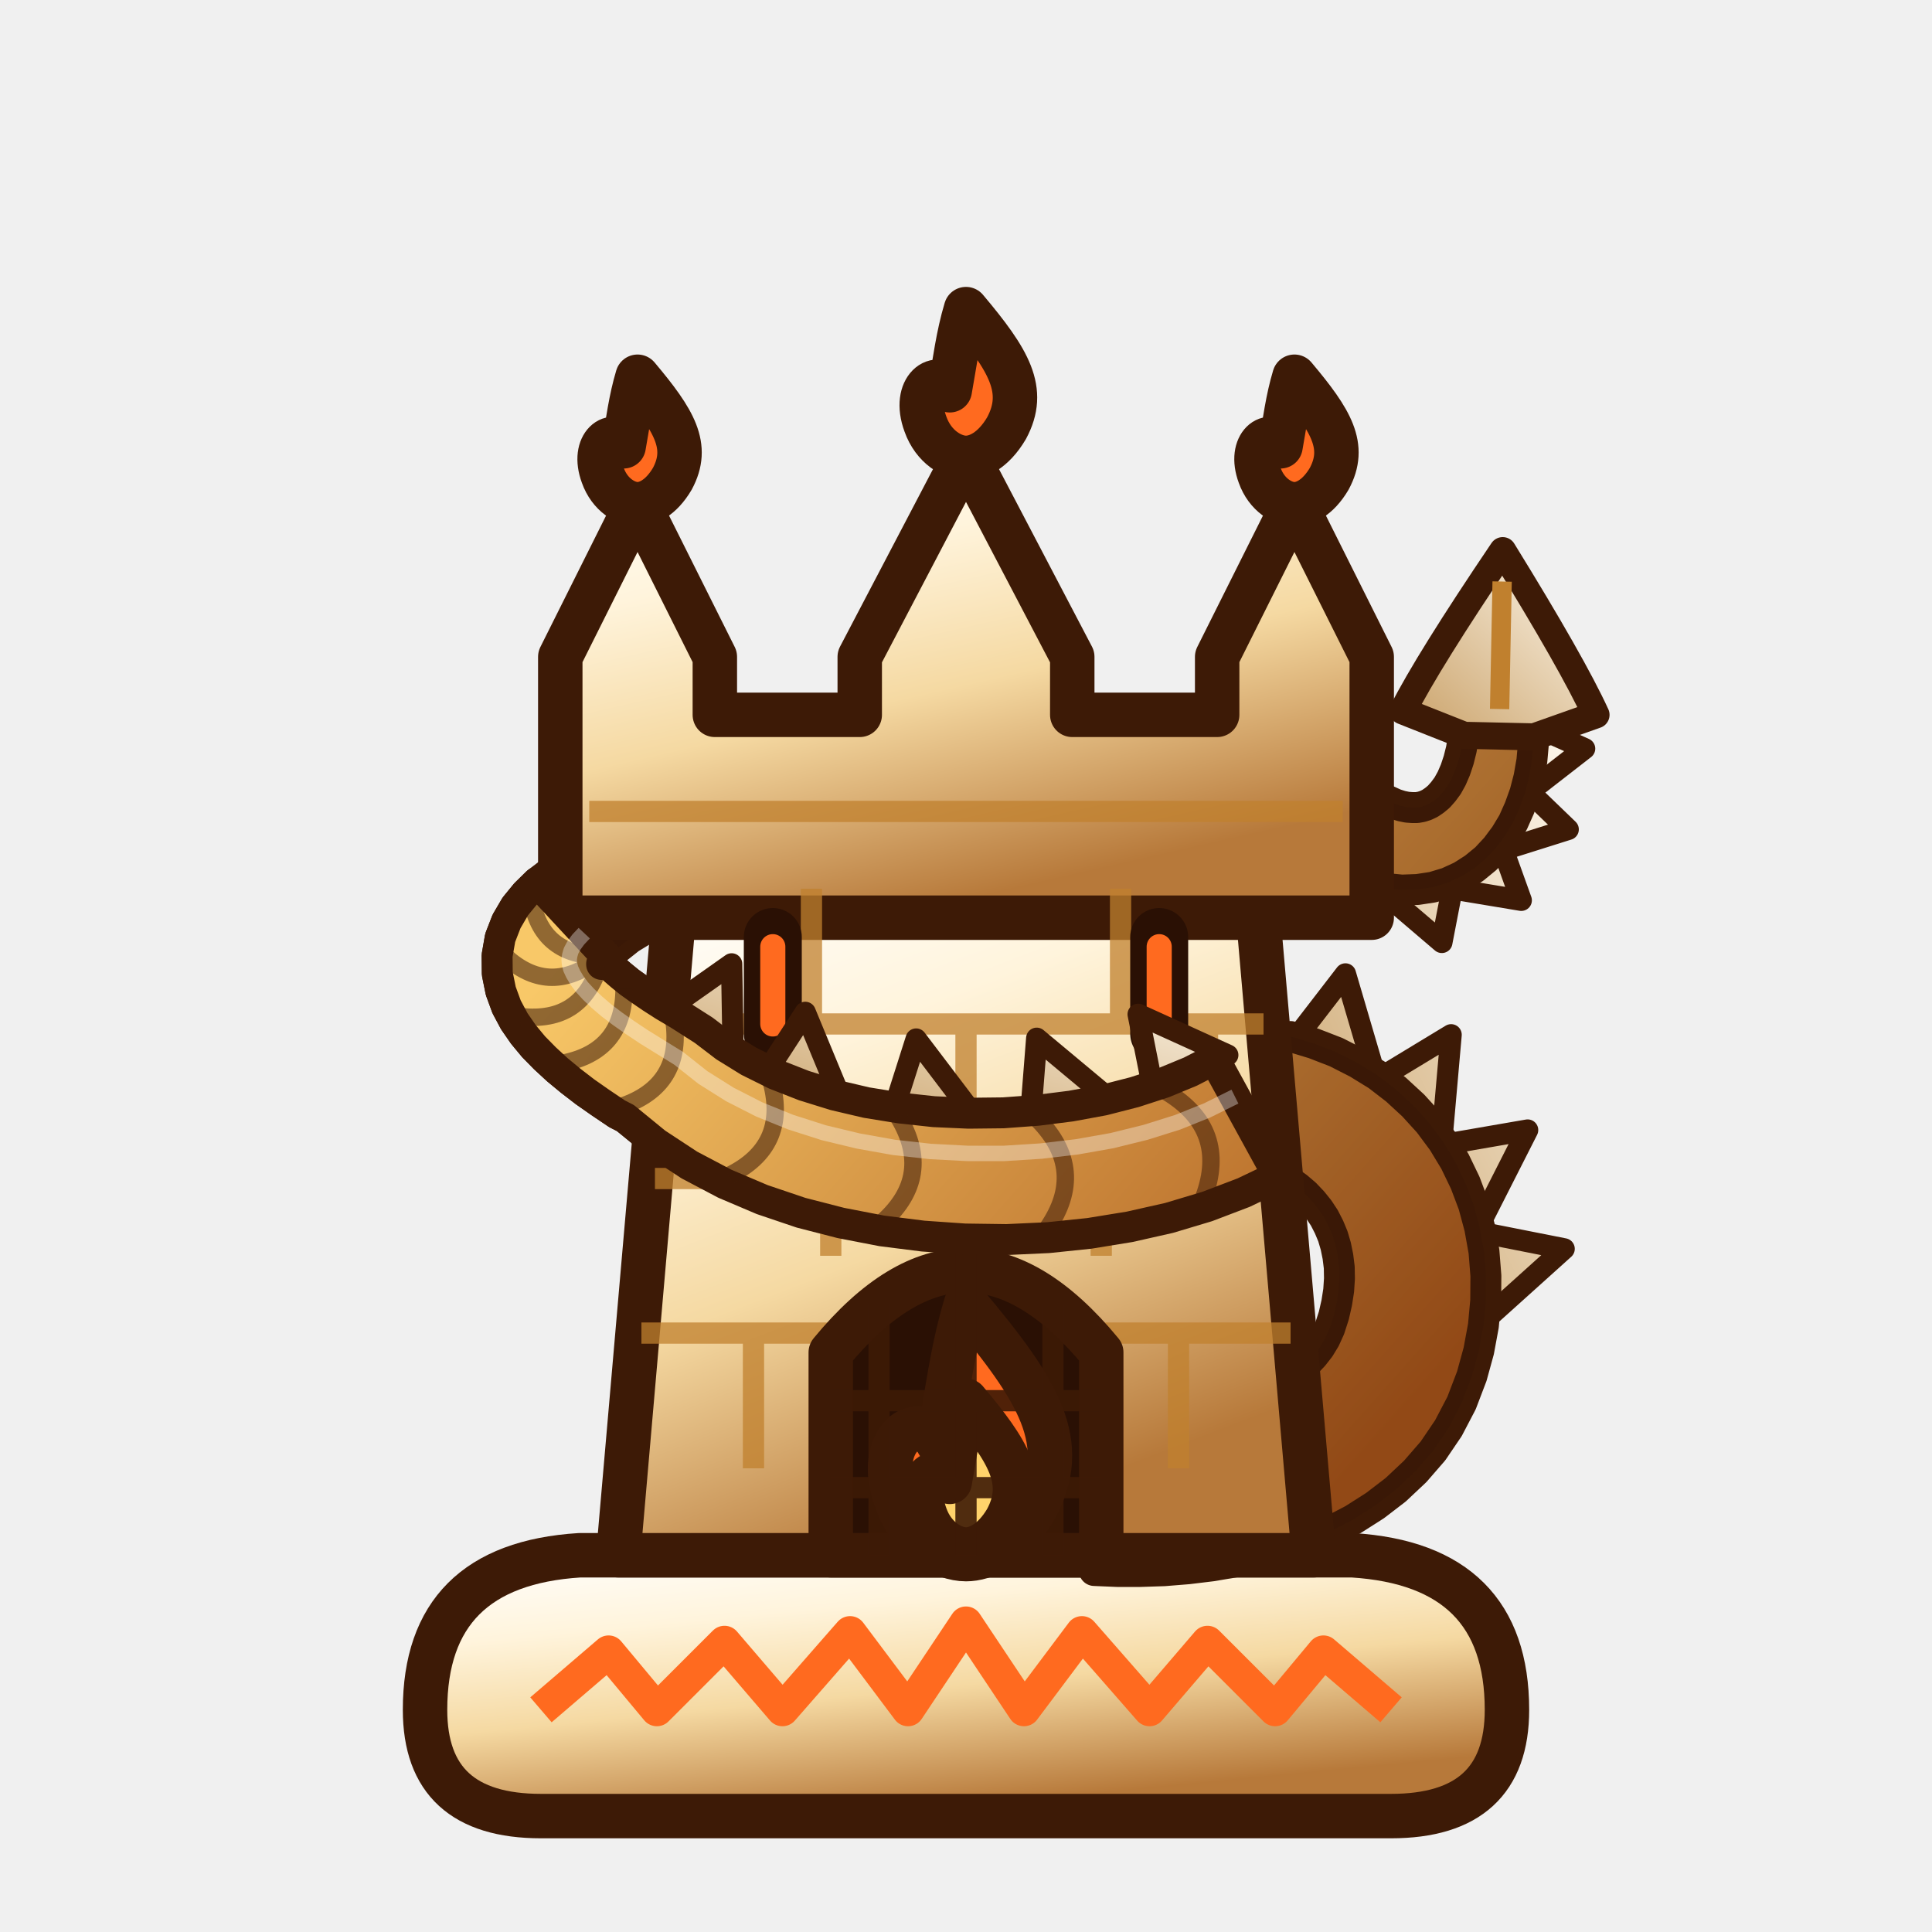
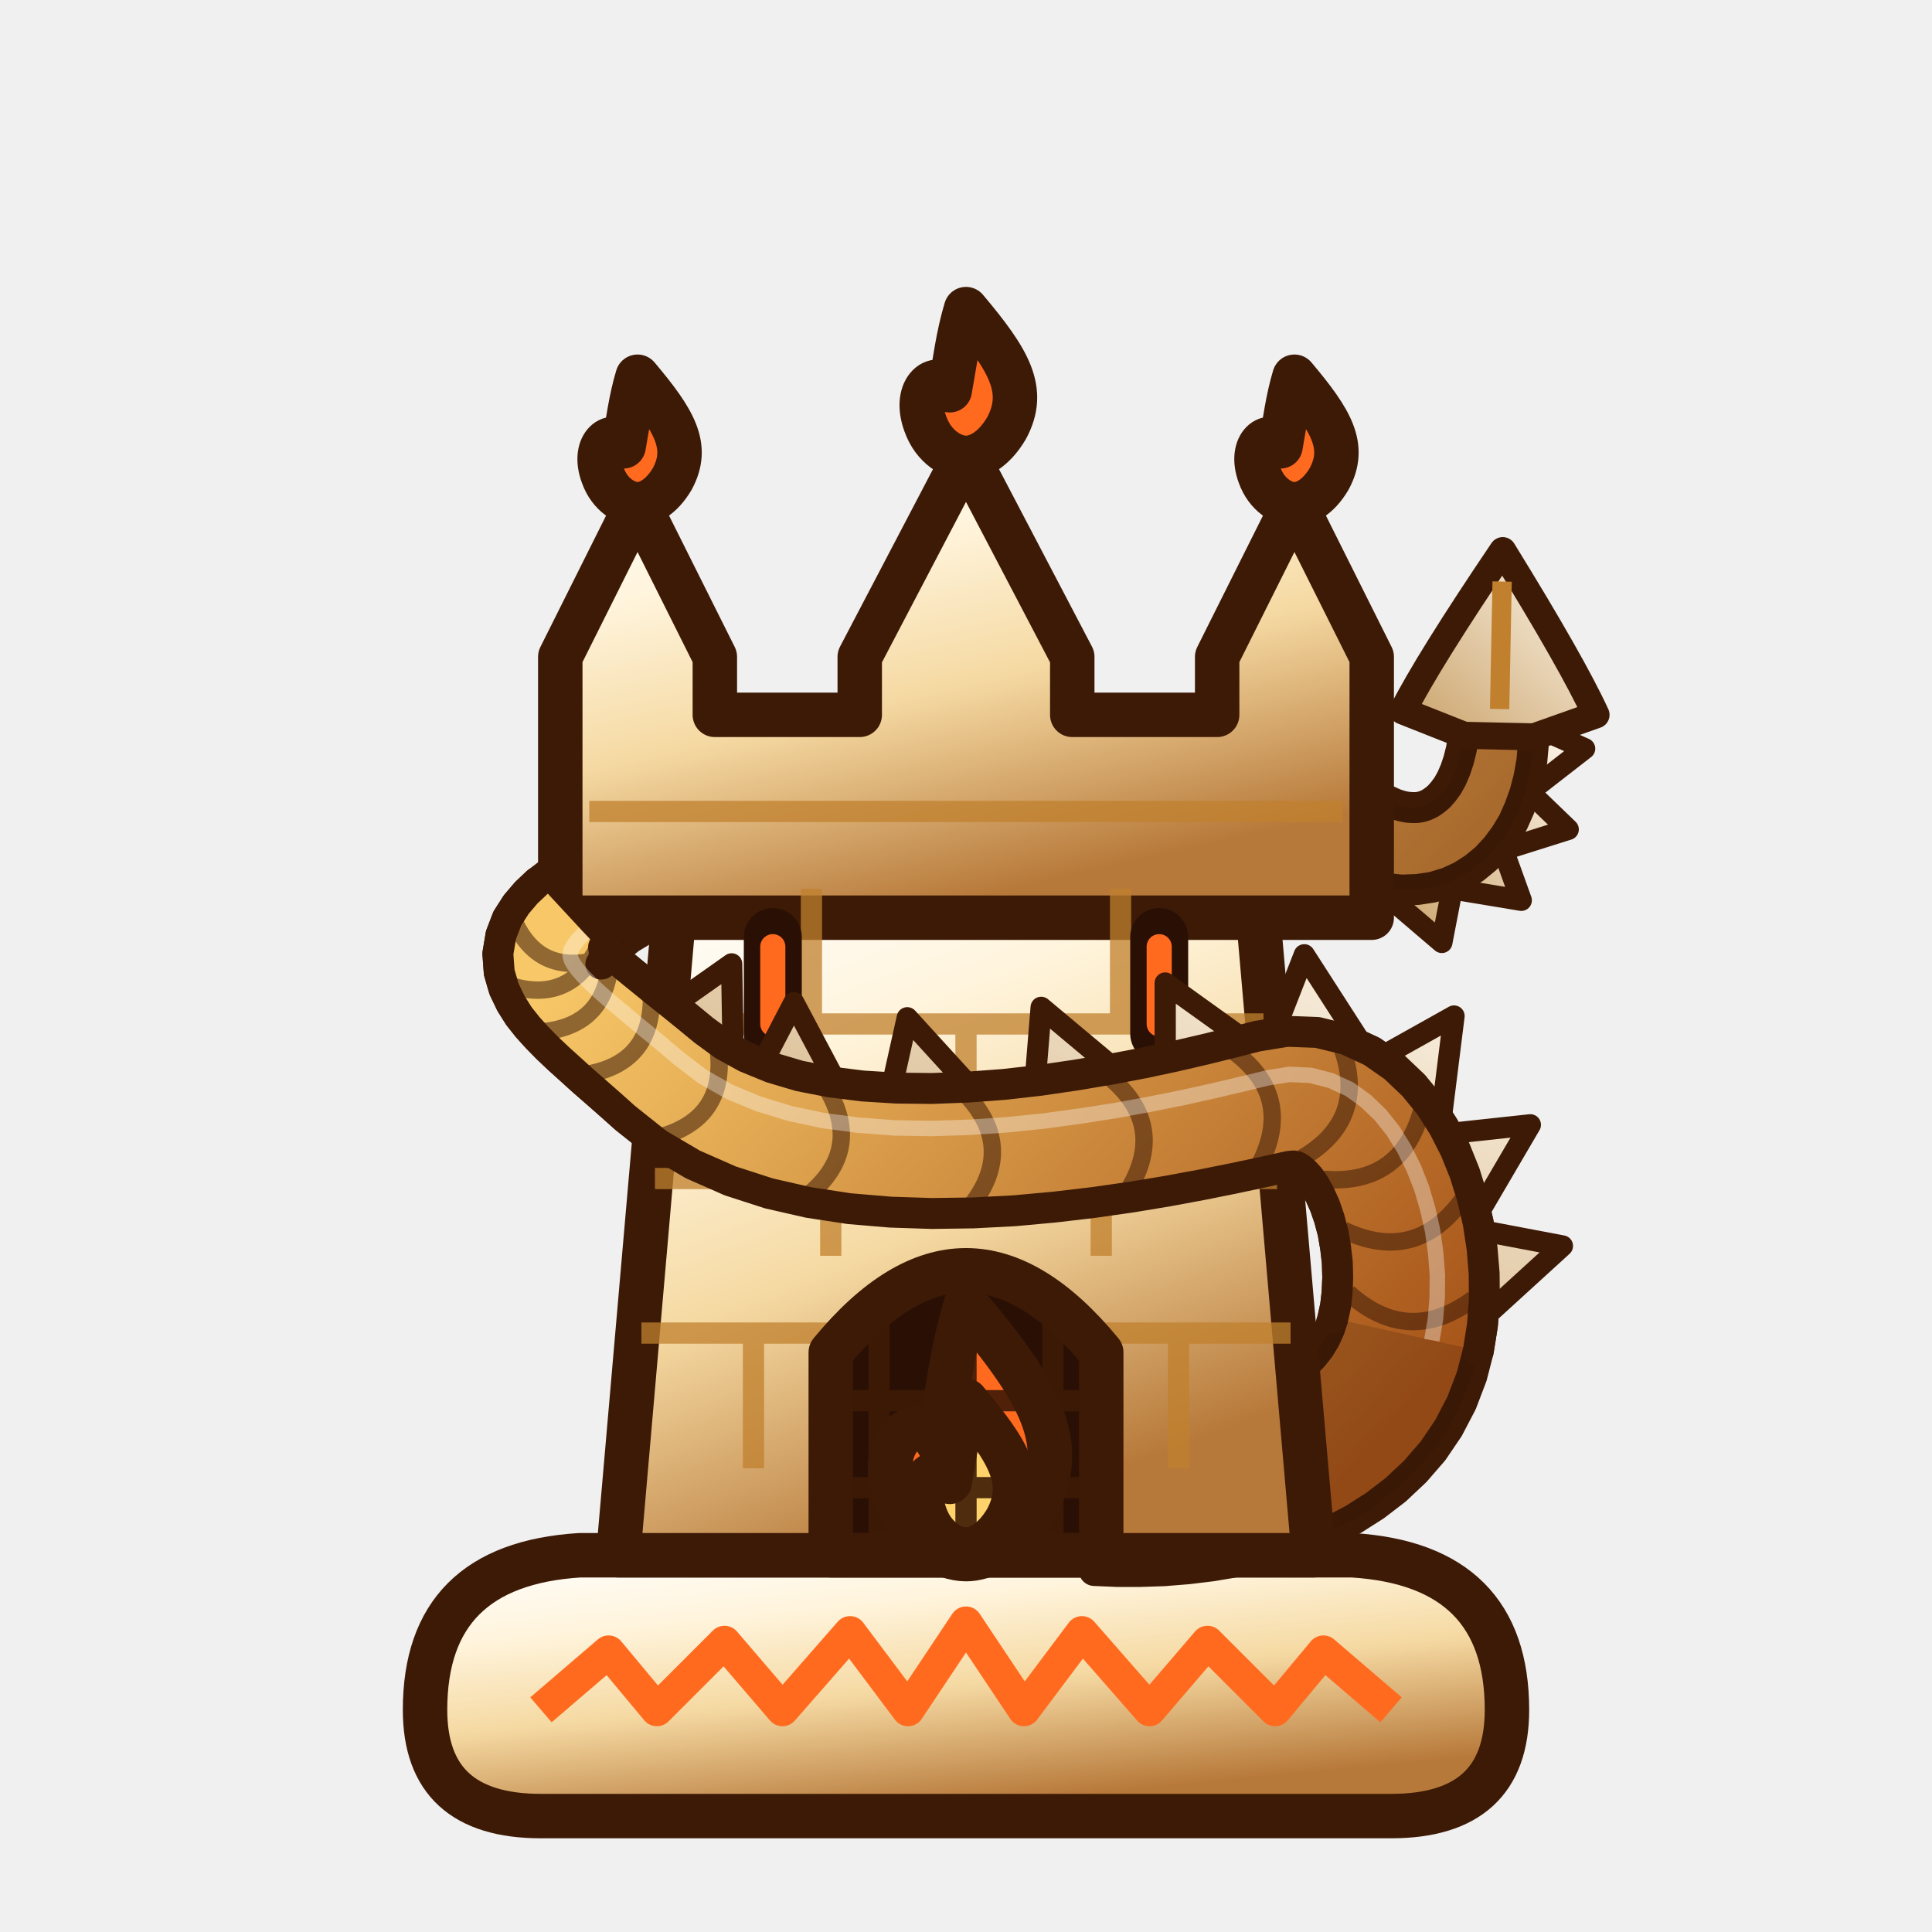
<svg xmlns="http://www.w3.org/2000/svg" viewBox="0 0 100 100">
  <defs>
    <linearGradient id="g" x1="0" y1="0" x2="0.4" y2="1">
      <stop offset="0" stop-color="#ffffff" />
      <stop offset="0.3" stop-color="#fff4dc" />
      <stop offset="0.6" stop-color="#f5d9a2" />
      <stop offset="1" stop-color="#b7793a" />
    </linearGradient>
    <linearGradient id="gu" gradientUnits="userSpaceOnUse" x1="35" y1="4" x2="62" y2="60">
      <stop offset="0" stop-color="#ffffff" />
      <stop offset="0.4" stop-color="#fff4dc" />
      <stop offset="1" stop-color="#f5d9a2" />
    </linearGradient>
    <linearGradient id="gh" x1="0" y1="1" x2="1" y2="0">
      <stop offset="0" stop-color="#c9a066" />
      <stop offset="1" stop-color="#fffaf0" />
    </linearGradient>
    <linearGradient id="gm" x1="0" y1="0" x2="1" y2="1">
      <stop offset="0" stop-color="#f8c868" />
      <stop offset="1" stop-color="#a8561a" />
    </linearGradient>
    <linearGradient id="gf" x1="0" y1="0" x2="1" y2="1">
      <stop offset="0" stop-color="#fff4dc" />
      <stop offset=".6" stop-color="#f5d9a2" />
      <stop offset="1" stop-color="#b7793a" />
    </linearGradient>
    <radialGradient id="mo" cx=".7" cy=".4" r=".8">
      <stop offset="0" stop-color="#ffb347" />
      <stop offset=".45" stop-color="#d8380c" />
      <stop offset="1" stop-color="#3a0804" />
    </radialGradient>
    <linearGradient id="gh" x1="0" y1="1" x2="1" y2="0">
      <stop offset="0" stop-color="#c9a066" />
      <stop offset="1" stop-color="#fffaf0" />
    </linearGradient>
    <linearGradient id="gm" x1="0" y1="0" x2="1" y2="1">
      <stop offset="0" stop-color="#f8c868" />
      <stop offset="1" stop-color="#a8561a" />
    </linearGradient>
    <linearGradient id="gf" x1="0" y1="0" x2="1" y2="1">
      <stop offset="0" stop-color="#fff4dc" />
      <stop offset=".6" stop-color="#f5d9a2" />
      <stop offset="1" stop-color="#b7793a" />
    </linearGradient>
    <radialGradient id="mo" cx=".7" cy=".4" r=".8">
      <stop offset="0" stop-color="#ffb347" />
      <stop offset=".45" stop-color="#d8380c" />
      <stop offset="1" stop-color="#3a0804" />
    </radialGradient>
    <radialGradient id="ey" cx=".45" cy=".4" r=".7">
      <stop offset="0" stop-color="#fff3a0" />
      <stop offset=".45" stop-color="#ffb020" />
      <stop offset="1" stop-color="#c43006" />
    </radialGradient>
  </defs>
  <g stroke="#3d1a06" stroke-width="2.3" stroke-linejoin="round">
    <path d="M22 88.5 Q22 81 30 80.5 H70 Q78 81 78 88.5 Q78 94 72 94 H28 Q22 94 22 88.5Z" fill="url(#g)" />
    <path d="M28 88.5 L31.5 85.5 L34 88.5 L37.5 85 L40.5 88.5 L44 84.5 L47 88.5 L50 84 L53 88.5 L56 84.5 L59.5 88.5 L62.5 85 L66 88.5 L68.5 85.5 L72 88.5" fill="none" stroke="#ff6a1f" stroke-width="1.7" stroke-linejoin="round" />
    <defs>
      <linearGradient id="gt" gradientUnits="userSpaceOnUse" x1="34" y1="44" x2="70" y2="76">
        <stop offset="0" stop-color="#f8c868" />
        <stop offset="1" stop-color="#a8561a" />
      </linearGradient>
    </defs>
-     <path d="M76.95 68.25 L80.96 64.64 L76.87 63.83Z M76.66 63.24 L79.07 58.49 L75.02 59.19Z M74.65 58.78 L75.11 53.56 L71.66 55.65Z M71.10 55.38 L69.64 50.41 L67.22 53.55Z M71.56 46.16 L74.63 48.78 L75.18 45.93Z M74.83 45.95 L78.74 46.60 L77.78 43.93Z M77.46 44.10 L81.17 42.93 L79.18 41.01Z M79.01 41.09 L82.02 38.75 L79.56 37.65Z" fill="url(#gh)" stroke-width="1.1" stroke-linejoin="round" />
-     <path d="M56.64 81.29 L57.82 81.34 L59.03 81.34 L60.25 81.30 L61.49 81.20 L62.73 81.05 L63.97 80.84 L65.21 80.56 L66.45 80.21 L67.67 79.78 L68.87 79.26 L70.04 78.65 L71.17 77.93 L72.24 77.11 L73.25 76.16 L74.17 75.10 L74.97 73.92 L75.65 72.62 L76.18 71.23 L76.54 69.92 L76.78 68.62 L76.90 67.32 L76.91 66.04 L76.81 64.78 L76.59 63.55 L76.27 62.36 L75.84 61.22 L75.31 60.12 L74.68 59.08 L73.96 58.11 L73.15 57.22 L72.26 56.40 L71.30 55.66 L70.26 55.02 L69.16 54.46 L68.00 54.01 L66.80 53.65 L62.86 54.83 L61.61 55.47 L60.23 56.04 L58.72 56.53 L57.12 56.94 L55.44 57.25 L53.70 57.47 L51.93 57.60 L50.13 57.62 L48.34 57.54 L46.58 57.35 L44.85 57.07 L43.19 56.68 L41.61 56.19 L40.13 55.61 L38.76 54.93 L37.53 54.17 L36.43 53.33 L35.13 52.50 L34.37 52.05 L33.70 51.62 L33.10 51.21 L32.58 50.84 L32.15 50.49 L31.80 50.19 L31.55 49.94 L31.38 49.74 L31.29 49.63 L31.25 49.61 L31.24 49.66 L31.22 49.77 L31.18 49.87 L31.14 49.92 L31.14 49.88 L31.21 49.74 L31.39 49.53 L32.60 48.57 L34.13 47.64 L35.92 46.79 L37.95 46.03 L40.17 45.38 L42.54 44.83 L45.03 44.39 L47.61 44.05 L50.23 43.81 L52.86 43.67 L55.47 43.62 L58.03 43.67 L60.49 43.81 L62.83 44.02 L65.01 44.31 L66.99 44.68 L68.74 45.10 L70.20 45.57 L70.93 45.81 L71.75 45.99 L72.56 46.07 L73.37 46.04 L74.16 45.92 L74.92 45.69 L75.64 45.36 L76.30 44.94 L76.91 44.44 L77.44 43.87 L77.91 43.24 L78.32 42.56 L78.65 41.82 L78.93 41.04 L79.14 40.23 L79.29 39.37 L79.37 38.47 L79.40 37.54 L75.80 37.46 L75.74 38.15 L75.64 38.78 L75.50 39.34 L75.33 39.85 L75.14 40.29 L74.93 40.67 L74.70 40.98 L74.47 41.24 L74.24 41.43 L74.02 41.58 L73.79 41.69 L73.57 41.76 L73.34 41.80 L73.10 41.80 L72.83 41.78 L72.54 41.72 L72.22 41.62 L71.80 41.43 L70.00 40.80 L67.98 40.26 L65.77 39.81 L63.40 39.44 L60.88 39.16 L58.24 38.97 L55.52 38.87 L52.74 38.87 L49.92 38.97 L47.11 39.17 L44.32 39.49 L41.59 39.93 L38.94 40.50 L36.40 41.19 L33.99 42.04 L31.74 43.05 L29.68 44.24 L27.81 45.67 L27.21 46.26 L26.67 46.92 L26.22 47.69 L25.89 48.54 L25.73 49.46 L25.74 50.40 L25.92 51.29 L26.22 52.11 L26.62 52.86 L27.09 53.54 L27.62 54.18 L28.21 54.78 L28.85 55.37 L29.54 55.94 L30.28 56.51 L31.08 57.07 L31.94 57.65 L32.37 57.87 L33.96 59.17 L35.68 60.30 L37.52 61.27 L39.45 62.09 L41.46 62.77 L43.52 63.30 L45.64 63.71 L47.78 63.98 L49.94 64.13 L52.10 64.16 L54.26 64.06 L56.38 63.84 L58.47 63.50 L60.51 63.04 L62.48 62.45 L64.37 61.73 L66.17 60.87 L65.00 60.35 L65.61 60.57 L66.17 60.82 L66.68 61.12 L67.15 61.45 L67.56 61.80 L67.93 62.19 L68.26 62.60 L68.55 63.04 L68.79 63.51 L68.99 63.99 L69.14 64.50 L69.25 65.04 L69.32 65.60 L69.33 66.18 L69.29 66.79 L69.19 67.43 L69.04 68.09 L68.82 68.77 L68.58 69.30 L68.30 69.76 L67.98 70.17 L67.61 70.56 L67.18 70.92 L66.69 71.25 L66.13 71.56 L65.51 71.85 L64.83 72.10 L64.10 72.32 L63.32 72.50 L62.51 72.64 L61.67 72.75 L60.81 72.82 L59.93 72.84 L59.06 72.84 L58.20 72.79 L57.36 72.71Z" fill="url(#gt)" stroke-width="1.6" stroke-linejoin="round" />
-     <path class="dt" d="M56.64 81.29 L57.82 81.34 L59.03 81.34 L60.25 81.30 L61.49 81.20 L62.73 81.05 L63.97 80.84 L65.21 80.56 L66.45 80.21 L67.67 79.78 L68.87 79.26 L70.04 78.65 L71.17 77.93 L72.24 77.11 L73.25 76.16 L74.17 75.10 L74.97 73.92 L75.65 72.62 L76.18 71.23 L76.54 69.92 L76.78 68.62 L76.90 67.32 L76.91 66.04 L76.81 64.78 L76.59 63.55 L76.27 62.36 L75.84 61.22 L75.31 60.12 L74.68 59.08 L73.96 58.11 L73.15 57.22 L72.26 56.40 L71.30 55.66 L70.26 55.02 L69.16 54.46 L68.00 54.01 L66.80 53.65 L62.86 54.83 L61.61 55.47 L60.23 56.04 L58.72 56.53 L57.12 56.94 L55.44 57.25 L53.70 57.47 L51.93 57.60 L50.13 57.62 L48.34 57.54 L46.58 57.35 L44.85 57.07 L43.19 56.68 L41.61 56.19 L40.13 55.61 L38.76 54.93 L37.53 54.17 L36.43 53.33 L35.13 52.50 L34.37 52.05 L33.70 51.62 L33.10 51.21 L32.58 50.84 L32.15 50.49 L31.80 50.19 L31.55 49.94 L31.38 49.74 L31.29 49.63 L31.25 49.61 L31.24 49.66 L31.22 49.77 L31.18 49.87 L31.14 49.92 L31.14 49.88 L31.21 49.74 L31.39 49.53 L32.60 48.57 L34.13 47.64 L35.92 46.79 L37.95 46.03 L40.17 45.38 L42.54 44.83 L45.03 44.39 L47.61 44.05 L50.23 43.81 L52.86 43.67 L55.47 43.62 L58.03 43.67 L60.49 43.81 L62.83 44.02 L65.01 44.31 L66.99 44.68 L68.74 45.10 L70.20 45.57 L70.93 45.81 L71.75 45.99 L72.56 46.07 L73.37 46.04 L74.16 45.92 L74.92 45.69 L75.64 45.36 L76.30 44.94 L76.91 44.44 L77.44 43.87 L77.91 43.24 L78.32 42.56 L78.65 41.82 L78.93 41.04 L79.14 40.23 L79.29 39.37 L79.37 38.47 L79.40 37.54 L75.80 37.46 L75.74 38.15 L75.64 38.78 L75.50 39.34 L75.33 39.85 L75.14 40.29 L74.93 40.67 L74.70 40.98 L74.47 41.24 L74.24 41.43 L74.02 41.58 L73.79 41.69 L73.57 41.76 L73.34 41.80 L73.10 41.80 L72.83 41.78 L72.54 41.72 L72.22 41.62 L71.80 41.43 L70.00 40.80 L67.98 40.26 L65.77 39.81 L63.40 39.44 L60.88 39.16 L58.24 38.97 L55.52 38.87 L52.74 38.87 L49.92 38.97 L47.11 39.17 L44.32 39.49 L41.59 39.93 L38.94 40.50 L36.40 41.19 L33.99 42.04 L31.74 43.05 L29.68 44.24 L27.81 45.67 L27.21 46.26 L26.67 46.92 L26.22 47.69 L25.89 48.54 L25.73 49.46 L25.74 50.40 L25.92 51.29 L26.22 52.11 L26.62 52.86 L27.09 53.54 L27.62 54.18 L28.21 54.78 L28.85 55.37 L29.54 55.94 L30.28 56.51 L31.08 57.07 L31.94 57.65 L32.37 57.87 L33.96 59.17 L35.68 60.30 L37.52 61.27 L39.45 62.09 L41.46 62.77 L43.52 63.30 L45.64 63.71 L47.78 63.98 L49.94 64.13 L52.10 64.16 L54.26 64.06 L56.38 63.84 L58.47 63.50 L60.51 63.04 L62.48 62.45 L64.37 61.73 L66.17 60.87 L65.00 60.35 L65.61 60.57 L66.17 60.82 L66.68 61.12 L67.15 61.45 L67.56 61.80 L67.93 62.19 L68.26 62.60 L68.55 63.04 L68.79 63.51 L68.99 63.99 L69.14 64.50 L69.25 65.04 L69.32 65.60 L69.33 66.18 L69.29 66.79 L69.19 67.43 L69.04 68.09 L68.82 68.77 L68.58 69.30 L68.30 69.76 L67.98 70.17 L67.61 70.56 L67.18 70.92 L66.69 71.25 L66.13 71.56 L65.51 71.85 L64.83 72.10 L64.10 72.32 L63.32 72.50 L62.51 72.64 L61.67 72.75 L60.81 72.82 L59.93 72.84 L59.06 72.84 L58.20 72.79 L57.36 72.71Z" fill="#2a1004" opacity=".18" stroke="none" />
+     <path d="M71.56 46.16 L74.63 48.78 L75.18 45.93Z M74.83 45.95 L78.74 46.60 L77.78 43.93Z M77.46 44.10 L81.17 42.93 L79.18 41.01Z M79.01 41.09 L82.02 38.75 L79.56 37.65Z" fill="url(#gh)" stroke-width="1.1" stroke-linejoin="round" />
+     <path d="M56.64 81.29 L57.82 81.34 L59.03 81.34 L60.25 81.30 L61.49 81.20 L62.73 81.05 L63.97 80.84 L65.21 80.56 L66.45 80.21 L67.67 79.78 L68.87 79.26 L70.04 78.65 L71.17 77.93 L72.24 77.11 L73.25 76.16 L74.17 75.10 L74.97 73.92 L75.65 72.62 L76.18 71.23 L76.52 69.91 L76.73 68.59 L76.83 67.26 L76.82 65.92 L76.71 64.60 L76.51 63.29 L76.21 62.00 L75.82 60.74 L75.33 59.52 L74.73 58.34 L74.02 57.22 L73.17 56.18 L72.17 55.23 L71.01 54.42 L69.67 53.80 L68.19 53.44 L66.63 53.38 L65.08 53.63 L63.80 53.96 L62.38 54.31 L60.83 54.67 L59.19 55.02 L57.46 55.35 L55.66 55.65 L53.82 55.92 L51.95 56.13 L50.08 56.27 L48.22 56.34 L46.40 56.32 L44.64 56.21 L42.96 56.00 L41.38 55.69 L39.93 55.26 L38.61 54.72 L37.45 54.08 L36.43 53.33 L35.53 52.59 L34.74 51.95 L34.01 51.37 L33.36 50.84 L32.78 50.37 L32.28 49.96 L31.87 49.61 L31.57 49.32 L31.36 49.11 L31.26 49.01 L31.24 49.03 L31.27 49.20 L31.27 49.47 L31.21 49.74 L31.13 49.90 L31.10 49.90 L31.18 49.77 L31.39 49.53 L32.60 48.57 L34.13 47.64 L35.92 46.79 L37.95 46.03 L40.17 45.38 L42.54 44.83 L45.03 44.39 L47.61 44.05 L50.23 43.81 L52.86 43.67 L55.47 43.62 L58.03 43.67 L60.49 43.81 L62.83 44.02 L65.01 44.31 L66.99 44.68 L68.74 45.10 L70.20 45.57 L70.93 45.81 L71.75 45.99 L72.56 46.07 L73.37 46.04 L74.16 45.92 L74.92 45.69 L75.64 45.36 L76.30 44.94 L76.91 44.44 L77.44 43.87 L77.91 43.24 L78.32 42.56 L78.65 41.82 L78.93 41.04 L79.14 40.23 L79.29 39.37 L79.37 38.47 L79.40 37.54 L75.80 37.46 L75.74 38.15 L75.64 38.78 L75.50 39.34 L75.33 39.85 L75.14 40.29 L74.93 40.67 L74.70 40.98 L74.47 41.24 L74.24 41.43 L74.02 41.58 L73.79 41.69 L73.57 41.76 L73.34 41.80 L73.10 41.80 L72.83 41.78 L72.54 41.72 L72.22 41.62 L71.80 41.43 L70.00 40.80 L67.98 40.26 L65.77 39.81 L63.40 39.44 L60.88 39.16 L58.24 38.97 L55.52 38.87 L52.74 38.87 L49.92 38.97 L47.11 39.17 L44.32 39.49 L41.59 39.93 L38.94 40.50 L36.40 41.19 L33.99 42.04 L31.74 43.05 L29.68 44.24 L27.81 45.67 L27.24 46.21 L26.72 46.82 L26.26 47.54 L25.93 48.40 L25.77 49.36 L25.84 50.33 L26.09 51.19 L26.45 51.94 L26.86 52.59 L27.32 53.17 L27.81 53.71 L28.34 54.25 L28.91 54.79 L29.52 55.34 L30.17 55.93 L30.87 56.54 L31.62 57.20 L32.37 57.87 L34.04 59.20 L35.86 60.27 L37.79 61.12 L39.80 61.77 L41.86 62.24 L43.96 62.56 L46.09 62.74 L48.24 62.81 L50.37 62.78 L52.49 62.67 L54.57 62.48 L56.61 62.24 L58.57 61.96 L60.44 61.65 L62.22 61.32 L63.86 60.99 L65.37 60.67 L66.72 60.37 L66.96 60.35 L67.11 60.38 L67.22 60.44 L67.35 60.53 L67.54 60.70 L67.78 60.96 L68.05 61.35 L68.32 61.84 L68.58 62.42 L68.81 63.09 L69.00 63.81 L69.13 64.57 L69.22 65.35 L69.24 66.13 L69.21 66.88 L69.13 67.59 L68.99 68.23 L68.82 68.77 L68.58 69.30 L68.30 69.76 L67.98 70.17 L67.61 70.56 L67.18 70.92 L66.69 71.25 L66.13 71.56 L65.51 71.85 L64.83 72.10 L64.10 72.32 L63.32 72.50 L62.51 72.64 L61.67 72.75 L60.81 72.82 L59.93 72.84 L59.06 72.84 L58.20 72.79 L57.36 72.71Z" fill="url(#gt)" stroke-width="1.6" stroke-linejoin="round" />
+     <path class="dt" d="M56.64 81.29 L57.82 81.34 L59.03 81.34 L60.25 81.30 L61.49 81.20 L62.73 81.05 L63.97 80.84 L65.21 80.56 L66.45 80.21 L67.67 79.78 L68.87 79.26 L70.04 78.65 L71.17 77.93 L72.24 77.11 L73.25 76.16 L74.17 75.10 L74.97 73.92 L75.65 72.62 L76.18 71.23 L76.52 69.91 L76.73 68.59 L76.83 67.26 L76.82 65.92 L76.71 64.60 L76.51 63.29 L76.21 62.00 L75.82 60.74 L75.33 59.52 L74.73 58.34 L74.02 57.22 L73.17 56.18 L72.17 55.23 L71.01 54.42 L69.67 53.80 L68.19 53.44 L66.63 53.38 L65.08 53.63 L63.80 53.96 L62.38 54.31 L60.83 54.67 L59.19 55.02 L57.46 55.35 L55.66 55.65 L53.82 55.92 L51.95 56.13 L50.08 56.27 L48.22 56.34 L46.40 56.32 L44.64 56.21 L42.96 56.00 L41.38 55.69 L39.93 55.26 L38.61 54.72 L37.45 54.08 L36.43 53.33 L35.53 52.59 L34.74 51.95 L34.01 51.37 L33.36 50.84 L32.78 50.37 L32.28 49.96 L31.87 49.61 L31.57 49.32 L31.36 49.11 L31.26 49.01 L31.24 49.03 L31.27 49.20 L31.27 49.47 L31.21 49.74 L31.13 49.90 L31.10 49.90 L31.18 49.77 L31.39 49.53 L32.60 48.57 L34.13 47.64 L35.92 46.79 L37.95 46.03 L40.17 45.38 L42.54 44.83 L45.03 44.39 L47.61 44.05 L50.23 43.81 L52.86 43.67 L55.47 43.62 L58.03 43.67 L60.49 43.81 L62.83 44.02 L65.01 44.31 L66.99 44.68 L68.74 45.10 L70.20 45.57 L70.93 45.81 L71.75 45.99 L72.56 46.07 L73.37 46.04 L74.16 45.92 L74.92 45.69 L75.64 45.36 L76.30 44.94 L76.91 44.44 L77.44 43.87 L77.91 43.24 L78.32 42.56 L78.65 41.82 L78.93 41.04 L79.14 40.23 L79.29 39.37 L79.37 38.47 L79.40 37.54 L75.80 37.46 L75.74 38.15 L75.64 38.78 L75.50 39.34 L75.33 39.85 L75.14 40.29 L74.93 40.67 L74.70 40.98 L74.47 41.24 L74.24 41.43 L74.02 41.58 L73.79 41.69 L73.57 41.76 L73.34 41.80 L73.10 41.80 L72.83 41.78 L72.54 41.72 L72.22 41.62 L71.80 41.43 L70.00 40.80 L67.98 40.26 L65.77 39.81 L63.40 39.44 L60.88 39.16 L58.24 38.97 L55.52 38.87 L52.74 38.87 L49.92 38.97 L47.11 39.17 L44.32 39.49 L41.59 39.93 L38.94 40.50 L36.40 41.19 L33.99 42.04 L31.74 43.05 L29.68 44.24 L27.81 45.67 L27.24 46.21 L26.72 46.82 L26.26 47.54 L25.93 48.40 L25.77 49.36 L25.84 50.33 L26.09 51.19 L26.45 51.94 L26.86 52.59 L27.32 53.17 L27.81 53.71 L28.34 54.25 L28.91 54.79 L29.52 55.34 L30.17 55.93 L30.87 56.54 L31.62 57.20 L32.37 57.87 L34.04 59.20 L35.86 60.27 L37.79 61.12 L39.80 61.77 L41.86 62.24 L43.96 62.56 L46.09 62.74 L48.24 62.81 L50.37 62.78 L52.49 62.67 L54.57 62.48 L56.61 62.24 L58.57 61.96 L60.44 61.65 L62.22 61.32 L63.86 60.99 L65.37 60.67 L66.72 60.37 L66.96 60.35 L67.11 60.38 L67.22 60.44 L67.35 60.53 L67.54 60.70 L67.78 60.96 L68.05 61.35 L68.32 61.84 L68.58 62.42 L68.81 63.09 L69.00 63.81 L69.13 64.57 L69.22 65.35 L69.24 66.13 L69.21 66.88 L69.13 67.59 L68.99 68.23 L68.82 68.77 L68.58 69.30 L68.30 69.76 L67.98 70.17 L67.61 70.56 L67.18 70.92 L66.69 71.25 L66.13 71.56 L65.51 71.85 L64.83 72.10 L64.10 72.32 L63.32 72.50 L62.51 72.64 L61.67 72.75 L60.81 72.82 L59.93 72.84 L59.06 72.84 L58.20 72.79 L57.36 72.71Z" fill="#2a1004" opacity=".18" stroke="none" />
    <path d="M79.39 38.14 L82.61 37.00 Q81.41 34.38 77.78 28.50 Q73.91 34.23 72.61 36.80 L75.79 38.06Z" fill="url(#gh)" stroke-width="1.4" stroke-linejoin="round" />
    <path class="dt" d="M77.62 36.70 L77.75 30.10" fill="none" stroke="#c0802e" stroke-width="1" />
    <path d="M32 80.5 L35 46 H65 L68 80.5Z" fill="url(#g)" />
    <path d="M29 47.5 V34 L33 26 L37 34 V37 H44.5 V34 L50 23.5 L55.5 34 V37 H63 V34 L67 26 L71 34 V47.5Z" fill="url(#g)" />
    <path d="M30.5 42 H69.5" fill="none" stroke="#c0802e" stroke-width="1.1" opacity=".75" />
    <g class="dt" fill="none" stroke="#c0802e" stroke-width="1.1" opacity=".75">
      <path d="M34.6 53 H65.4 M33.9 61 H66.1 M33.2 69 H66.8" />
      <path d="M42 46 V53 M58 46 V53 M37.5 53 V61 M50 53 V58 M62.5 53 V61 M43 61 V65 M57 61 V65 M39 69 V76 M61 69 V76" />
    </g>
    <path d="M40 48.5 V53.5 M60 48.5 V53.5" fill="none" stroke="#2a1004" stroke-width="3" stroke-linecap="round" />
    <path d="M40 49 V53 M60 49 V53" fill="none" stroke="#ff6a1f" stroke-width="1.3" stroke-linecap="round" />
    <path d="M43 80.5 V70 Q50 61.5 57 70 V80.5Z" fill="#2a1004" />
    <path d="M50 67.5 C53.84 72.06 55.4 74.7 53.6 78.06 C52.4 80.1 50.96 80.7 50 80.7 C48.8 80.7 47.12 79.74 46.4 77.7 C45.2 74.46 47.6 72.9 48.56 74.7 C49.04 72.06 49.28 69.9 50 67.5Z" fill="#ff6a1f" />
    <path d="M50 72.5 C52.24 75.16 53.15 76.7 52.1 78.66 C51.4 79.85 50.56 80.2 50 80.2 C49.3 80.2 48.32 79.64 47.9 78.45 C47.2 76.56 48.6 75.65 49.16 76.7 C49.44 75.16 49.58 73.9 50 72.5Z" fill="#ffd36b" />
    <path d="M45.5 80.5 V67.5 M50 80.5 V64.8 M54.5 80.5 V67.5 M43 72.5 H57 M43 77 H57" fill="none" stroke="#3d1a06" stroke-width="1.1" opacity=".9" />
-     <path d="M63.55 54.61 L58.91 52.50 L59.67 56.32Z M57.52 56.96 L53.66 53.74 L53.36 57.55Z M50.41 57.72 L47.42 53.78 L46.28 57.36Z M43.54 56.90 L41.68 52.40 L39.68 55.48Z M37.95 54.68 L37.87 49.89 L34.92 51.97Z" fill="url(#gh)" stroke-width="1.1" stroke-linejoin="round" />
-     <path d="M62.86 54.83 L61.61 55.47 L60.23 56.04 L58.72 56.53 L57.12 56.94 L55.44 57.25 L53.70 57.47 L51.93 57.60 L50.13 57.62 L48.34 57.54 L46.58 57.35 L44.85 57.07 L43.19 56.68 L41.61 56.19 L40.13 55.61 L38.76 54.93 L37.53 54.17 L36.43 53.33 L35.13 52.50 L34.37 52.05 L33.70 51.62 L33.10 51.21 L32.58 50.84 L32.15 50.49 L31.80 50.19 L31.55 49.94 L31.38 49.74 L31.29 49.63 L31.25 49.61 L31.24 49.66 L31.22 49.77 L31.18 49.87 L31.14 49.92 L31.14 49.88 L31.21 49.74 L31.39 49.53 L27.81 45.67 L27.21 46.26 L26.67 46.92 L26.22 47.69 L25.89 48.54 L25.73 49.46 L25.74 50.40 L25.92 51.29 L26.22 52.11 L26.62 52.86 L27.09 53.54 L27.62 54.18 L28.21 54.78 L28.85 55.37 L29.54 55.94 L30.28 56.51 L31.08 57.07 L31.94 57.65 L32.37 57.87 L33.96 59.17 L35.68 60.30 L37.52 61.27 L39.45 62.09 L41.46 62.77 L43.52 63.30 L45.64 63.71 L47.78 63.98 L49.94 64.13 L52.10 64.16 L54.26 64.06 L56.38 63.84 L58.47 63.50 L60.51 63.04 L62.48 62.45 L64.37 61.73 L66.17 60.87Z" fill="url(#gt)" stroke-width="1.6" stroke-linejoin="round" />
-     <path class="dt" d="M60.39 56.52 Q63.60 58.46 62.31 61.97 M53.74 57.97 Q56.28 60.57 54.22 63.57 M46.51 57.83 Q48.33 60.86 45.71 63.23 M39.93 56.03 Q40.81 59.35 37.72 60.85 M34.89 52.89 Q35.33 56.19 32.18 57.26 M32.30 51.18 Q32.30 54.41 29.13 55.03 M31.02 49.98 Q30.09 52.96 26.98 52.62 M30.81 49.75 Q28.37 51.54 26.14 49.49 M30.91 49.48 Q27.99 49.40 27.51 46.52" fill="none" stroke="#3d1a06" stroke-width=".9" opacity=".55" />
-     <path class="dt" d="M63.92 56.76 L62.49 57.47 L60.95 58.09 L59.29 58.61 L57.55 59.04 L55.74 59.36 L53.88 59.58 L51.98 59.70 L50.07 59.70 L48.16 59.60 L46.28 59.39 L44.43 59.06 L42.64 58.63 L40.92 58.08 L39.29 57.42 L37.78 56.65 L36.38 55.77 L35.13 54.78 L34.11 54.15 L33.32 53.66 L32.60 53.18 L31.96 52.73 L31.38 52.29 L30.89 51.87 L30.47 51.47 L30.12 51.09 L29.86 50.74 L29.67 50.42 L29.54 50.14 L29.48 49.90 L29.46 49.67 L29.49 49.45 L29.56 49.21 L29.71 48.93 L29.93 48.63 L30.24 48.30" fill="none" stroke="#fff" stroke-width=".8" opacity=".35" />
+     <path d="M76.88 68.13 L80.87 64.49 L76.76 63.71Z M76.52 62.81 L79.21 58.22 L75.13 58.66Z M74.61 57.79 L75.26 52.59 L71.74 54.56Z M70.31 53.77 L67.51 49.42 L66.07 53.11Z M64.45 53.85 L60.31 50.88 L60.31 54.77Z M57.74 55.36 L53.89 52.14 L53.58 55.95Z M50.29 56.33 L46.96 52.68 L46.14 56.35Z M43.37 56.20 L41.09 51.90 L39.39 55.17Z M37.95 54.68 L37.87 49.89 L34.92 51.97Z" fill="url(#gh)" stroke-width="1.1" stroke-linejoin="round" />
+     <path d="M76.52 69.91 L76.73 68.59 L76.83 67.26 L76.82 65.92 L76.71 64.60 L76.51 63.29 L76.21 62.00 L75.82 60.74 L75.33 59.52 L74.73 58.34 L74.02 57.22 L73.17 56.18 L72.17 55.23 L71.01 54.42 L69.67 53.80 L68.19 53.44 L66.63 53.38 L65.08 53.63 L63.80 53.96 L62.38 54.31 L60.83 54.67 L59.19 55.02 L57.46 55.35 L55.66 55.65 L53.82 55.92 L51.95 56.13 L50.08 56.27 L48.22 56.34 L46.40 56.32 L44.64 56.21 L42.96 56.00 L41.38 55.69 L39.93 55.26 L38.61 54.72 L37.45 54.08 L36.43 53.33 L35.53 52.59 L34.74 51.95 L34.01 51.37 L33.36 50.84 L32.78 50.37 L32.28 49.96 L31.87 49.61 L31.57 49.32 L31.36 49.11 L31.26 49.01 L31.24 49.03 L31.27 49.20 L31.27 49.47 L31.21 49.74 L31.13 49.90 L31.10 49.90 L31.18 49.77 L31.39 49.53 L27.81 45.67 L27.24 46.21 L26.72 46.82 L26.26 47.54 L25.93 48.40 L25.77 49.36 L25.84 50.33 L26.09 51.19 L26.45 51.94 L26.86 52.59 L27.32 53.17 L27.81 53.71 L28.34 54.25 L28.91 54.79 L29.52 55.34 L30.17 55.93 L30.87 56.54 L31.62 57.20 L32.37 57.87 L34.04 59.20 L35.86 60.27 L37.79 61.12 L39.80 61.77 L41.86 62.24 L43.96 62.56 L46.09 62.74 L48.24 62.81 L50.37 62.78 L52.49 62.67 L54.57 62.48 L56.61 62.24 L58.57 61.96 L60.44 61.65 L62.22 61.32 L63.86 60.99 L65.37 60.67 L66.72 60.37 L66.96 60.35 L67.11 60.38 L67.22 60.44 L67.35 60.53 L67.54 60.70 L67.78 60.96 L68.05 61.35 L68.32 61.84 L68.58 62.42 L68.81 63.09 L69.00 63.81 L69.13 64.57 L69.22 65.35 L69.24 66.13 L69.21 66.88 L69.13 67.59 L68.99 68.23Z" fill="url(#gt)" stroke="none" />
+     <path d="M76.52 69.91 L76.73 68.59 L76.83 67.26 L76.82 65.92 L76.71 64.60 L76.51 63.29 L76.21 62.00 L75.82 60.74 L75.33 59.52 L74.73 58.34 L74.02 57.22 L73.17 56.18 L72.17 55.23 L71.01 54.42 L69.67 53.80 L68.19 53.44 L66.63 53.38 L65.08 53.63 L63.80 53.96 L62.38 54.31 L60.83 54.67 L59.19 55.02 L57.46 55.35 L55.66 55.65 L53.82 55.92 L51.95 56.13 L50.08 56.27 L48.22 56.34 L46.40 56.32 L44.64 56.21 L42.96 56.00 L41.38 55.69 L39.93 55.26 L38.61 54.72 L37.45 54.08 L36.43 53.33 L35.53 52.59 L34.74 51.95 L34.01 51.37 L33.36 50.84 L32.78 50.37 L32.28 49.96 L31.87 49.61 L31.57 49.32 L31.36 49.11 L31.26 49.01 L31.24 49.03 L31.27 49.20 L31.27 49.47 L31.21 49.74 L31.13 49.90 L31.10 49.90 L31.18 49.77 L31.39 49.53 M68.99 68.23 L69.13 67.59 L69.21 66.88 L69.24 66.13 L69.22 65.35 L69.13 64.57 L69.00 63.81 L68.81 63.09 L68.58 62.42 L68.32 61.84 L68.05 61.35 L67.78 60.96 L67.54 60.70 L67.35 60.53 L67.22 60.44 L67.11 60.38 L66.96 60.35 L66.72 60.37 L65.37 60.67 L63.86 60.99 L62.22 61.32 L60.44 61.65 L58.57 61.96 L56.61 62.24 L54.57 62.48 L52.49 62.67 L50.37 62.78 L48.24 62.81 L46.09 62.74 L43.96 62.56 L41.86 62.24 L39.80 61.77 L37.79 61.12 L35.86 60.27 L34.04 59.20 L32.37 57.87 L31.62 57.20 L30.87 56.54 L30.17 55.93 L29.52 55.34 L28.91 54.79 L28.34 54.25 L27.81 53.71 L27.32 53.17 L26.86 52.59 L26.45 51.94 L26.09 51.19 L25.84 50.33 L25.77 49.36 L25.93 48.40 L26.26 47.54 L26.72 46.82 L27.24 46.21 L27.81 45.67" fill="none" stroke-width="1.6" stroke-linejoin="round" stroke-linecap="round" />
+     <path class="dt" d="M76.26 67.23 Q72.89 69.73 69.78 66.91 M75.67 62.13 Q73.24 65.43 69.54 63.67 M73.57 57.53 Q72.48 61.37 68.50 61.04 M69.48 54.30 Q70.76 57.98 67.40 59.94 M63.92 54.47 Q66.93 56.76 65.25 60.16 M57.54 55.85 Q60.33 58.27 58.48 61.46 M50.10 56.76 Q52.50 59.42 50.35 62.29 M42.87 56.47 Q44.59 59.50 41.94 61.77 M37.19 54.46 Q37.54 57.83 34.30 58.81 M33.72 51.71 Q33.69 54.99 30.46 55.59 M31.57 49.91 Q31.28 53.08 28.12 53.40 M30.86 49.20 Q29.42 51.92 26.47 51.03 M30.77 49.72 Q27.88 50.42 26.63 47.72" fill="none" stroke="#3d1a06" stroke-width=".9" opacity=".55" />
+     <path class="dt" d="M74.11 69.37 L74.30 68.27 L74.39 67.14 L74.40 65.99 L74.31 64.84 L74.15 63.70 L73.90 62.58 L73.58 61.49 L73.17 60.45 L72.68 59.46 L72.11 58.54 L71.45 57.71 L70.69 56.98 L69.84 56.37 L68.88 55.93 L67.84 55.66 L66.74 55.61 L65.61 55.79 L64.30 56.11 L62.85 56.45 L61.28 56.80 L59.59 57.14 L57.81 57.47 L55.96 57.76 L54.06 58.02 L52.12 58.22 L50.17 58.35 L48.22 58.41 L46.30 58.38 L44.42 58.24 L42.61 58.00 L40.87 57.63 L39.24 57.13 L37.73 56.50 L36.36 55.72 L35.13 54.78 L34.28 54.06 L33.50 53.42 L32.78 52.83 L32.13 52.28 L31.54 51.79 L31.02 51.33 L30.58 50.92 L30.21 50.55 L29.92 50.22 L29.72 49.95 L29.59 49.73 L29.53 49.56 L29.51 49.44 L29.52 49.31 L29.57 49.14 L29.70 48.92 L29.92 48.63 L30.24 48.30" fill="none" stroke="#fff" stroke-width=".8" opacity=".35" />
    <path d="M33 19.5 C34.92 21.78 35.7 23.1 34.8 24.78 C34.2 25.8 33.48 26.1 33 26.1 C32.4 26.1 31.56 25.62 31.2 24.6 C30.6 22.98 31.8 22.2 32.28 23.1 C32.52 21.78 32.64 20.7 33 19.5Z" fill="#ff6a1f" />
    <path d="M67 19.5 C68.92 21.78 69.7 23.1 68.8 24.78 C68.2 25.8 67.48 26.1 67 26.1 C66.4 26.1 65.56 25.62 65.2 24.6 C64.6 22.98 65.8 22.2 66.28 23.1 C66.52 21.78 66.64 20.7 67 19.5Z" fill="#ff6a1f" />
    <path d="M50 16 C52.24 18.66 53.15 20.2 52.1 22.16 C51.4 23.35 50.56 23.7 50 23.7 C49.3 23.7 48.32 23.14 47.9 21.95 C47.2 20.06 48.6 19.15 49.16 20.2 C49.44 18.66 49.58 17.4 50 16Z" fill="#ff6a1f" />
  </g>
</svg>
